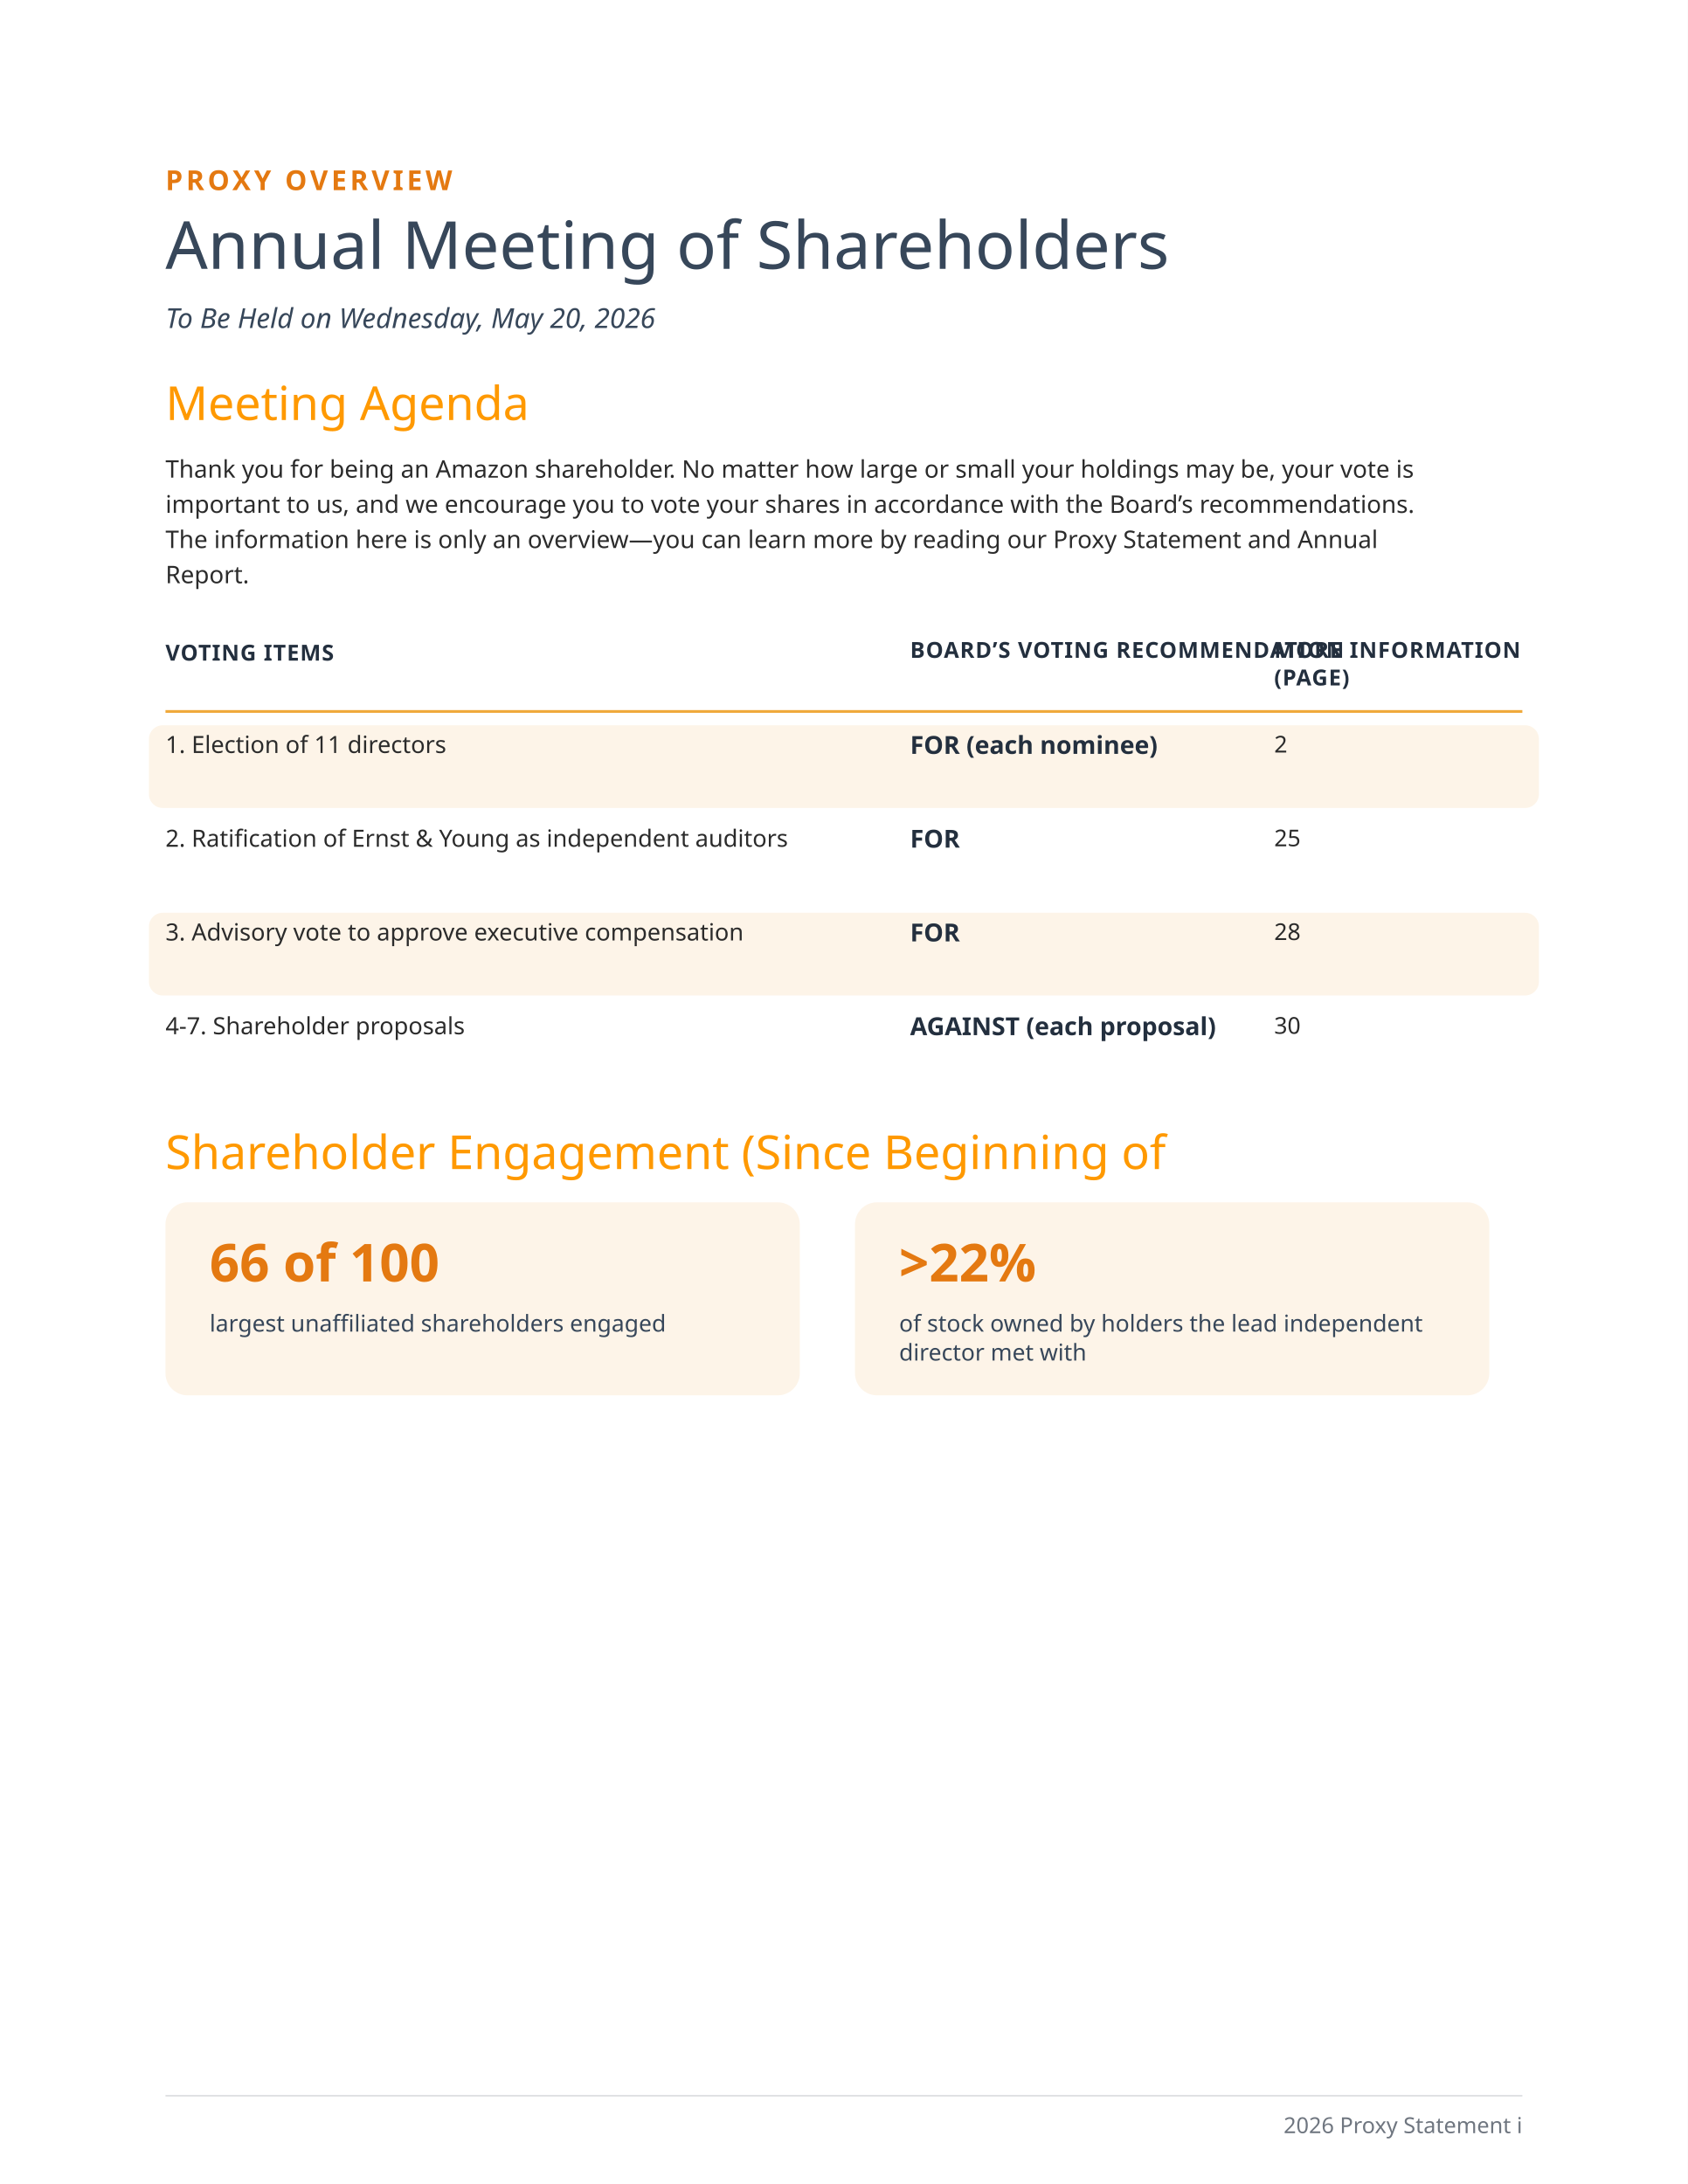
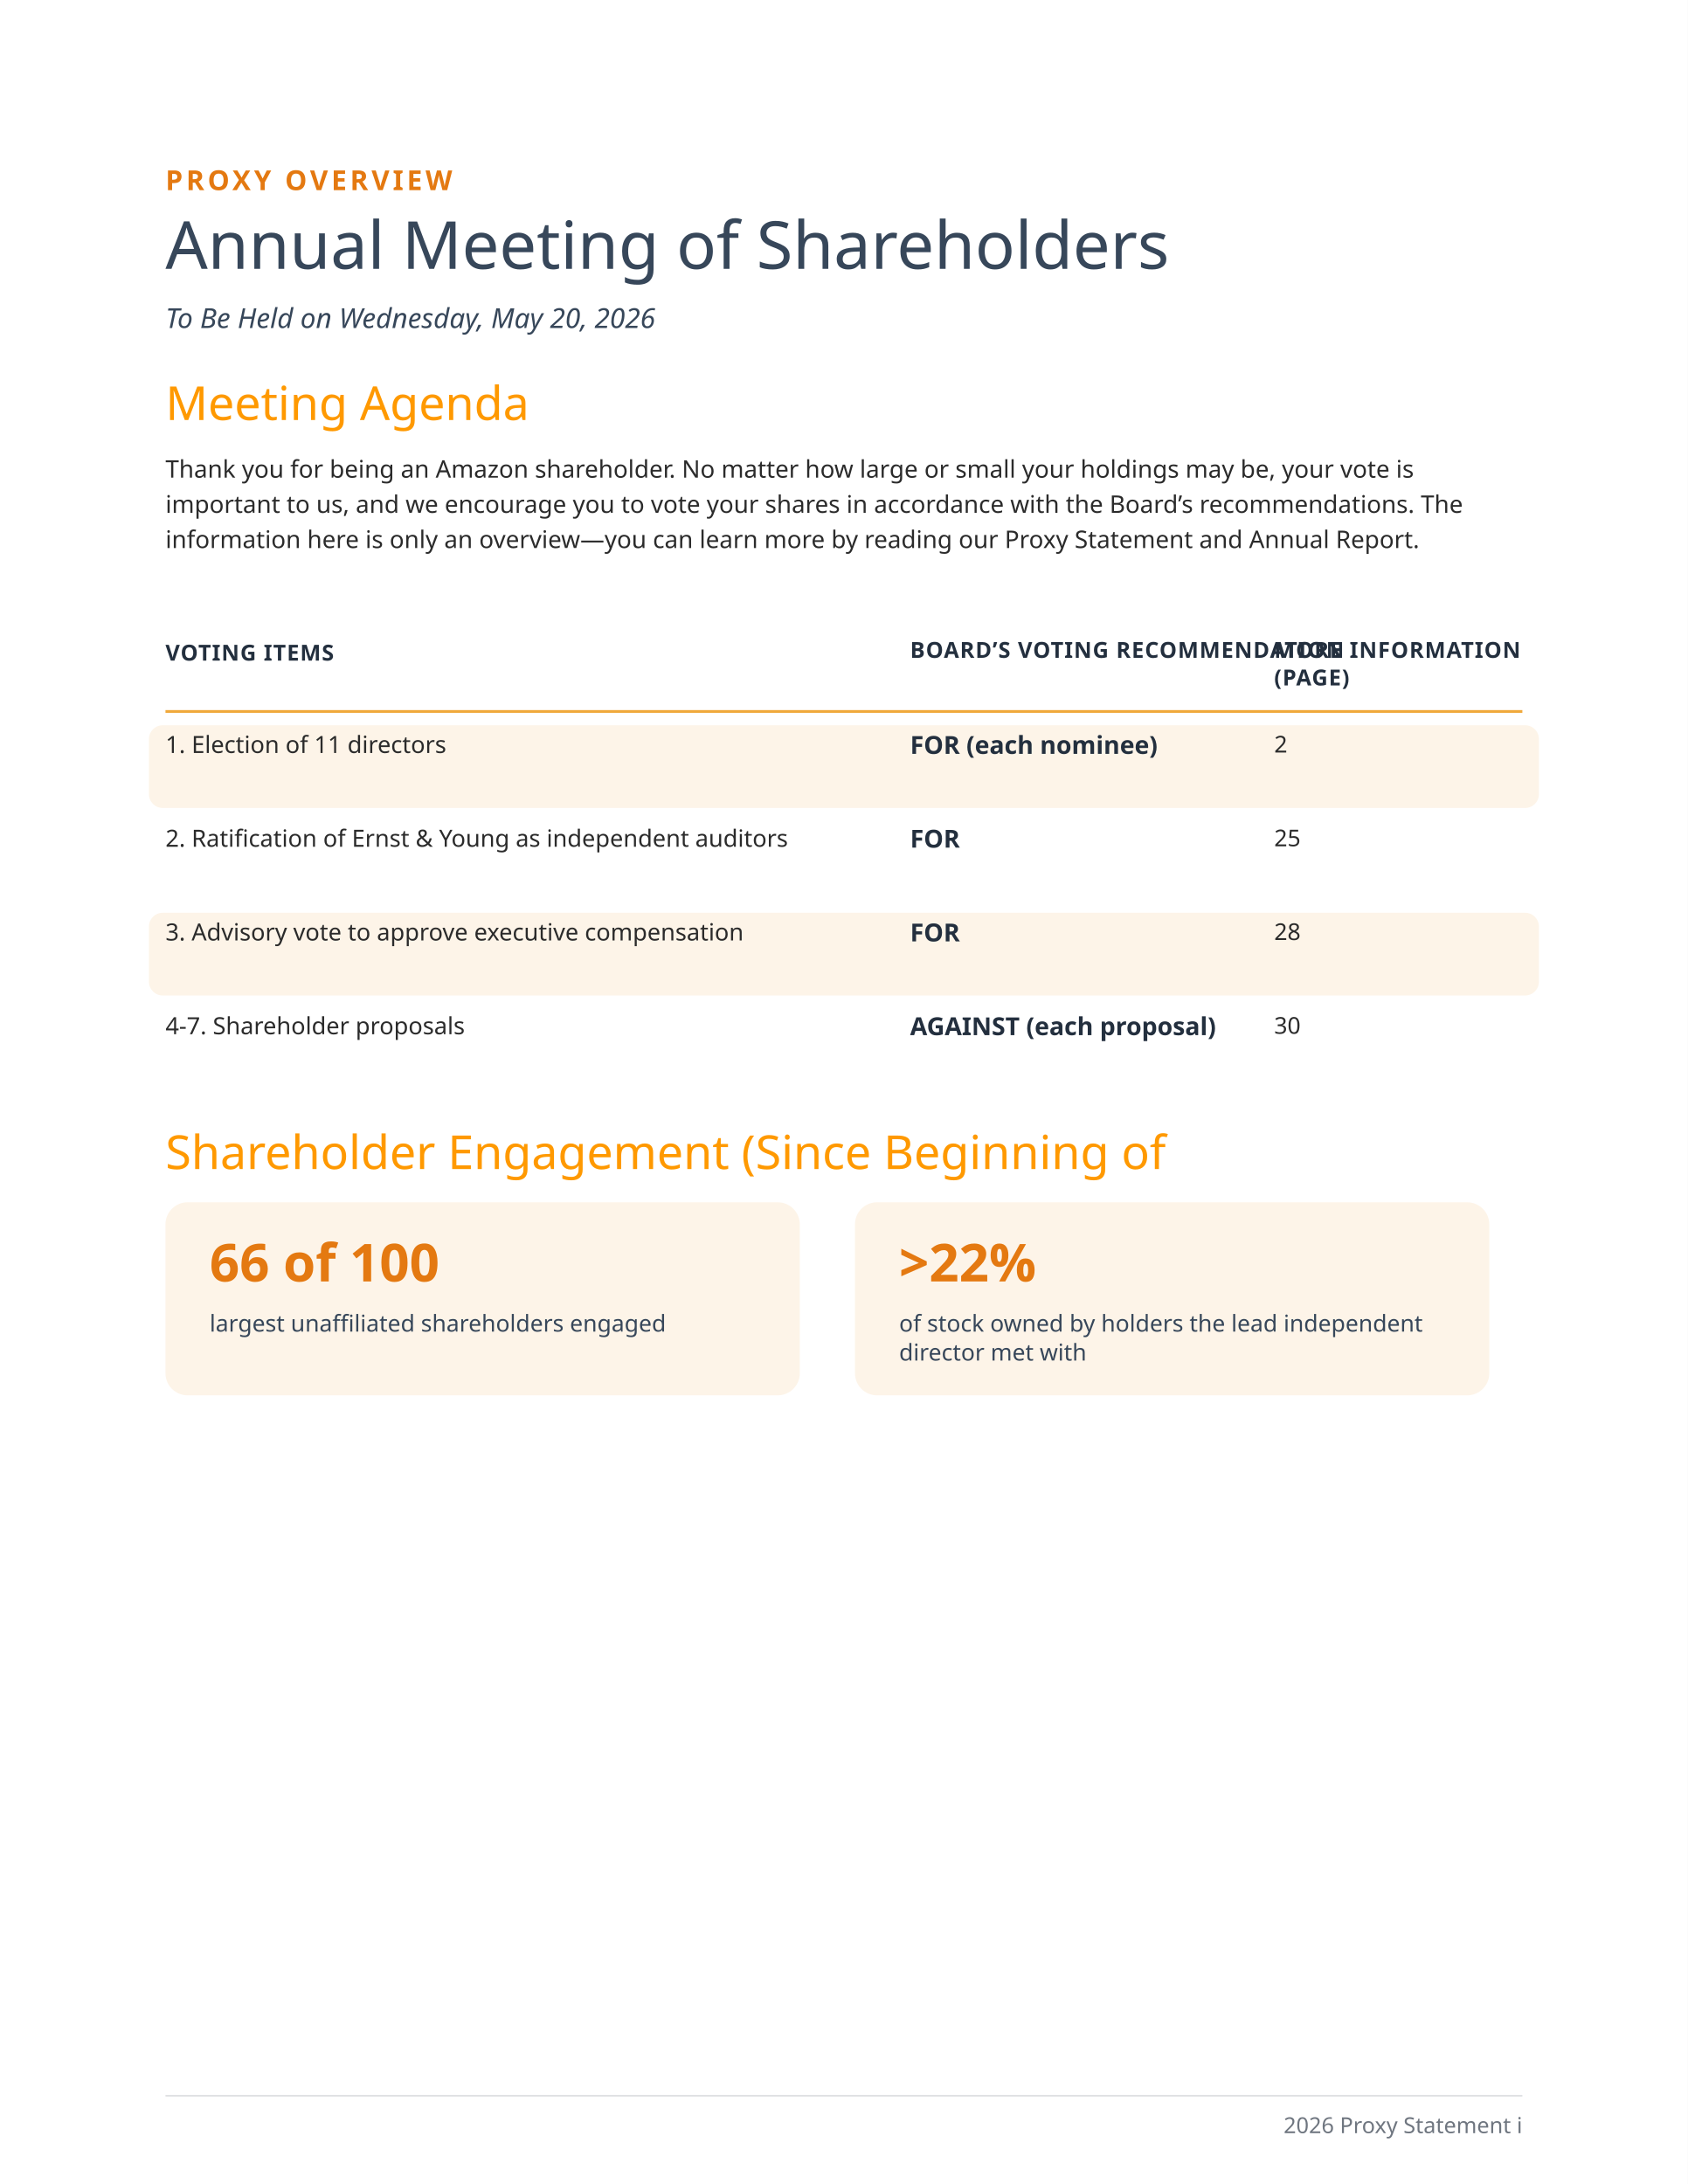
<svg xmlns="http://www.w3.org/2000/svg" width="612" height="792" viewBox="0 0 612 792" xml:lang="en-US">
  <rect width="100%" height="100%" fill="white" />
  <defs>
    <clipPath id="clip4">
+       <rect x="60" y="166" width="492" height="56" />
+     </clipPath>
+     <clipPath id="clip5">
      <rect x="60" y="410" width="400" height="20" />
    </clipPath>
  </defs>
  <text y="68.95" text-anchor="start" style="font-family:ember, sans-serif;font-size:10px;fill:#E47911;font-weight:700;letter-spacing:0.12em">
    <tspan x="60">PROXY OVERVIEW</tspan>
  </text>
  <text y="97.48" text-anchor="start" style="font-family:ember, sans-serif;font-size:24px;fill:#37475A;font-weight:300">
    <tspan x="60">Annual Meeting of Shareholders</tspan>
  </text>
  <text y="118.95" text-anchor="start" style="font-family:ember, sans-serif;font-size:10px;fill:#37475A;font-style:italic">
    <tspan x="60">To Be Held on Wednesday, May 20, 2026</tspan>
  </text>
  <text y="152.315" text-anchor="start" style="font-family:ember, sans-serif;font-size:17px;fill:#FF9900">
    <tspan x="60">Meeting Agenda</tspan>
  </text>
-   <text y="173.216" text-anchor="start" style="font-family:ember, sans-serif;font-size:8.8px;fill:#2b2b2b;hyphens:auto">
-     <tspan x="60">Thank you for being an Amazon shareholder. No matter how large or small your holdings may be, your vote is</tspan>
-     <tspan x="60" dy="12.76">important to us, and we encourage you to vote your shares in accordance with the Board’s recommendations.</tspan>
-     <tspan x="60" dy="12.76">The information here is only an overview—you can learn more by reading our Proxy Statement and Annual</tspan>
-     <tspan x="60" dy="12.76">Report.</tspan>
-   </text>
+   <g clip-path="url(#clip4)">
+     <text y="173.216" text-anchor="start" style="font-family:ember, sans-serif;font-size:8.8px;fill:#2b2b2b;hyphens:auto">
+       <tspan x="60" textLength="492" lengthAdjust="spacing">Thank you for being an Amazon shareholder. No matter how large or small your holdings may be, your vote is</tspan>
+       <tspan x="60" dy="12.76" textLength="492" lengthAdjust="spacing">important to us, and we encourage you to vote your shares in accordance with the Board’s recommendations. The</tspan>
+       <tspan x="60" dy="12.76">information here is only an overview—you can learn more by reading our Proxy Statement and Annual Report.</tspan>
+     </text>
+   </g>
  <text y="239.56" text-anchor="start" style="font-family:ember, sans-serif;font-size:8px;fill:#232F3E;font-weight:700;letter-spacing:0.04em;text-transform:uppercase">
    <tspan x="60">VOTING ITEMS</tspan>
  </text>
  <text y="238.56" text-anchor="start" style="font-family:ember, sans-serif;font-size:8px;fill:#232F3E;font-weight:700;letter-spacing:0.04em;text-transform:uppercase">
    <tspan x="330">BOARD’S VOTING RECOMMENDATION</tspan>
  </text>
  <text y="238.56" text-anchor="start" style="font-family:ember, sans-serif;font-size:8px;fill:#232F3E;font-weight:700;letter-spacing:0.04em;text-transform:uppercase">
    <tspan x="462">MORE INFORMATION</tspan>
    <tspan x="462" dy="10">(PAGE)</tspan>
  </text>
  <line x1="60" y1="258" x2="552" y2="258" stroke="#F0A93B" stroke-width="1" />
  <rect x="54" y="263" width="504" height="30" rx="5" fill="#FDF4E8" />
  <text y="273.052" text-anchor="start" style="font-family:ember, sans-serif;font-size:8.6px;fill:#2b2b2b">
    <tspan x="60">1. Election of 11 directors</tspan>
  </text>
  <text y="273.38" text-anchor="start" style="font-family:ember, sans-serif;font-size:9px;fill:#232F3E;font-weight:700">
    <tspan x="330">FOR (each nominee)</tspan>
  </text>
  <text y="272.888" text-anchor="start" style="font-family:ember, sans-serif;font-size:8.4px;fill:#2b2b2b">
    <tspan x="462">2</tspan>
  </text>
  <text y="307.052" text-anchor="start" style="font-family:ember, sans-serif;font-size:8.6px;fill:#2b2b2b">
    <tspan x="60">2. Ratification of Ernst &amp; Young as independent auditors</tspan>
  </text>
  <text y="307.38" text-anchor="start" style="font-family:ember, sans-serif;font-size:9px;fill:#232F3E;font-weight:700">
    <tspan x="330">FOR</tspan>
  </text>
  <text y="306.888" text-anchor="start" style="font-family:ember, sans-serif;font-size:8.4px;fill:#2b2b2b">
    <tspan x="462">25</tspan>
  </text>
  <rect x="54" y="331" width="504" height="30" rx="5" fill="#FDF4E8" />
  <text y="341.052" text-anchor="start" style="font-family:ember, sans-serif;font-size:8.6px;fill:#2b2b2b">
    <tspan x="60">3. Advisory vote to approve executive compensation</tspan>
  </text>
  <text y="341.38" text-anchor="start" style="font-family:ember, sans-serif;font-size:9px;fill:#232F3E;font-weight:700">
    <tspan x="330">FOR</tspan>
  </text>
  <text y="340.888" text-anchor="start" style="font-family:ember, sans-serif;font-size:8.4px;fill:#2b2b2b">
    <tspan x="462">28</tspan>
  </text>
  <text y="375.052" text-anchor="start" style="font-family:ember, sans-serif;font-size:8.6px;fill:#2b2b2b">
    <tspan x="60">4-7. Shareholder proposals</tspan>
  </text>
  <text y="375.38" text-anchor="start" style="font-family:ember, sans-serif;font-size:9px;fill:#232F3E;font-weight:700">
    <tspan x="330">AGAINST (each proposal)</tspan>
  </text>
  <text y="374.888" text-anchor="start" style="font-family:ember, sans-serif;font-size:8.4px;fill:#2b2b2b">
    <tspan x="462">30</tspan>
  </text>
-   <g clip-path="url(#clip4)">
+   <g clip-path="url(#clip5)">
    <text y="423.94" text-anchor="start" style="font-family:ember, sans-serif;font-size:17px;fill:#FF9900">
      <tspan x="60">Shareholder Engagement (Since Beginning of</tspan>
      <tspan x="60" dy="21.25">2025)</tspan>
    </text>
  </g>
  <rect x="60" y="436" width="230" height="70" rx="8" fill="#FDF4E8" />
  <text y="464.705" text-anchor="start" style="font-family:ember, sans-serif;font-size:19px;fill:#E47911;font-weight:800">
    <tspan x="76">66 of 100</tspan>
  </text>
  <text y="482.888" text-anchor="start" style="font-family:ember, sans-serif;font-size:8.4px;fill:#37475A">
    <tspan x="76">largest unaffiliated shareholders engaged</tspan>
  </text>
  <rect x="310" y="436" width="230" height="70" rx="8" fill="#FDF4E8" />
  <text y="464.705" text-anchor="start" style="font-family:ember, sans-serif;font-size:19px;fill:#E47911;font-weight:800">
    <tspan x="326">&gt;22%</tspan>
  </text>
  <text y="482.888" text-anchor="start" style="font-family:ember, sans-serif;font-size:8.4px;fill:#37475A">
    <tspan x="326">of stock owned by holders the lead independent</tspan>
    <tspan x="326" dy="10.5">director met with</tspan>
  </text>
  <line x1="60" y1="760" x2="552" y2="760" stroke="#d8dadd" stroke-width="0.5" />
  <text y="773.56" text-anchor="end" style="font-family:ember, sans-serif;font-size:8px;fill:#6f7680">
    <tspan x="552">2026 Proxy Statement i</tspan>
  </text>
</svg>
